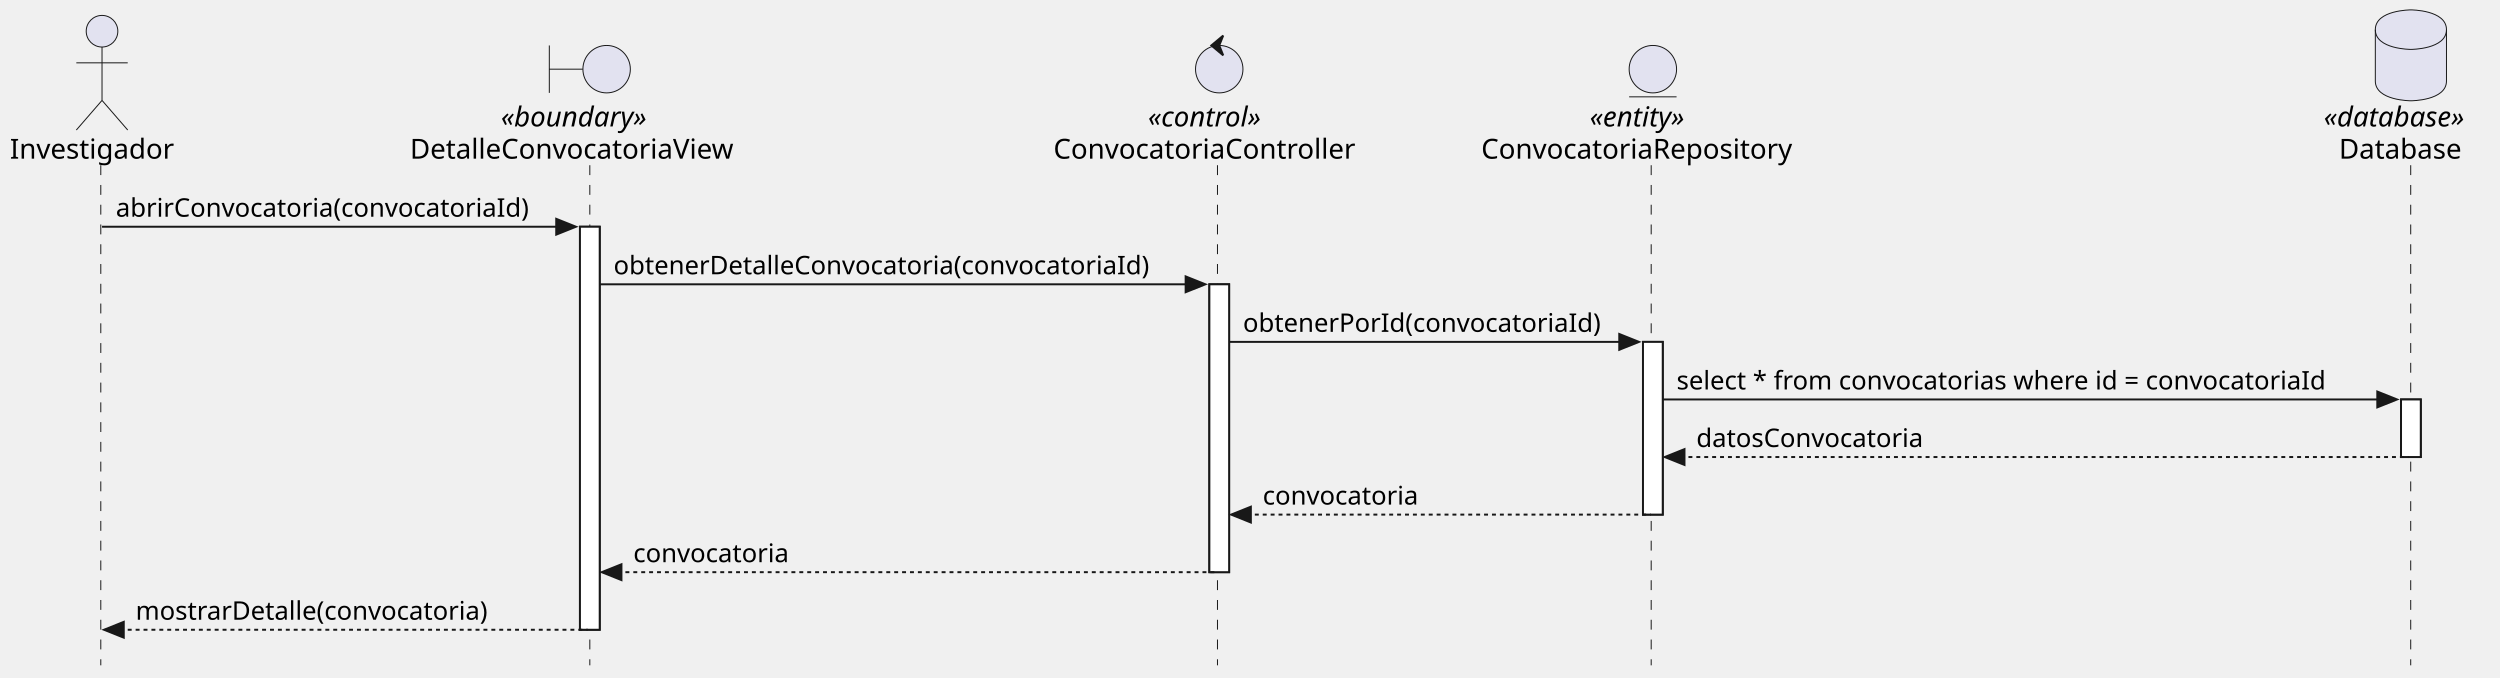
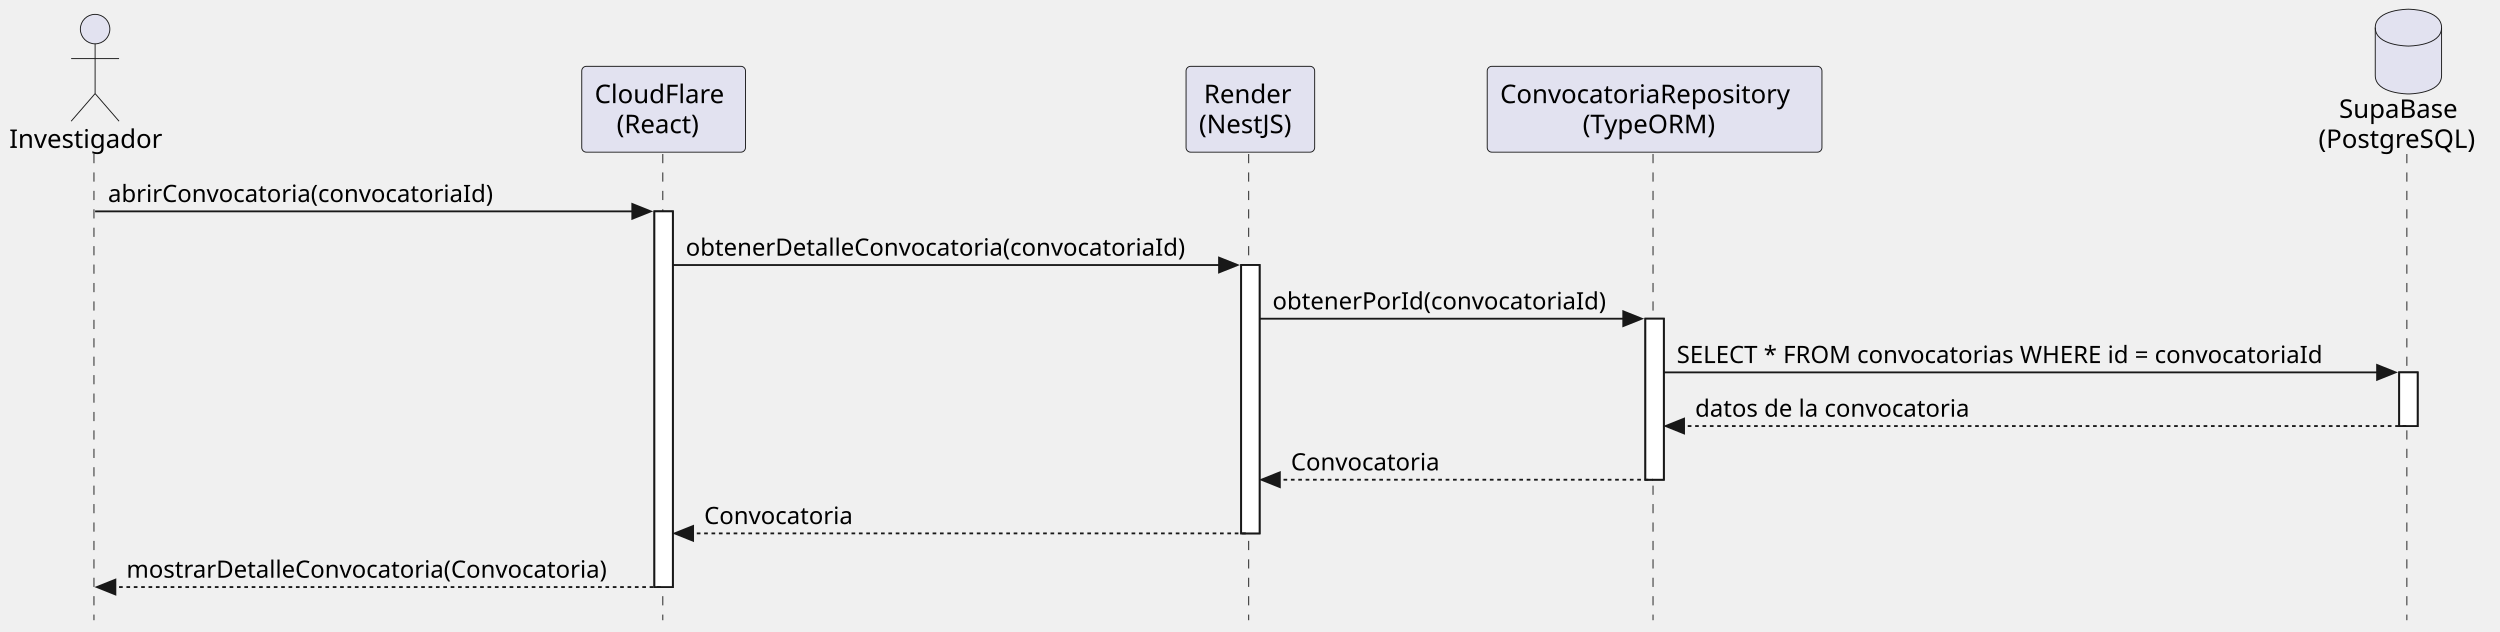
- <svg xmlns="http://www.w3.org/2000/svg" contentStyleType="text/css" data-diagram-type="SEQUENCE" height="343px" preserveAspectRatio="none" style="width:1265px;height:343px;background:#FFFFFF;" version="1.1" viewBox="0 0 1265 343" width="1265px" zoomAndPan="magnify">
+ <svg xmlns="http://www.w3.org/2000/svg" contentStyleType="text/css" data-diagram-type="SEQUENCE" height="343px" preserveAspectRatio="none" style="width:1357px;height:343px;background:#FFFFFF;" version="1.1" viewBox="0 0 1357 343" width="1357px" zoomAndPan="magnify">
  <defs />
  <g>
    <g>
-       <rect fill="#FFFFFF" height="203.93" style="stroke:#181818;stroke-width:1;" width="10" x="293.452" y="114.727" />
+       <rect fill="#FFFFFF" height="203.93" style="stroke:#181818;stroke-width:1;" width="10" x="355.212" y="114.727" />
    </g>
    <g>
-       <rect fill="#FFFFFF" height="145.664" style="stroke:#181818;stroke-width:1;" width="10" x="611.937" y="143.859" />
+       <rect fill="#FFFFFF" height="145.664" style="stroke:#181818;stroke-width:1;" width="10" x="673.697" y="143.859" />
    </g>
    <g>
-       <rect fill="#FFFFFF" height="87.398" style="stroke:#181818;stroke-width:1;" width="10" x="831.347" y="172.992" />
+       <rect fill="#FFFFFF" height="87.398" style="stroke:#181818;stroke-width:1;" width="10" x="893.108" y="172.992" />
    </g>
    <g>
-       <rect fill="#FFFFFF" height="29.133" style="stroke:#181818;stroke-width:1;" width="10" x="1214.915" y="202.125" />
+       <rect fill="#FFFFFF" height="29.133" style="stroke:#181818;stroke-width:1;" width="10" x="1302.288" y="202.125" />
    </g>
    <g class="participant-lifeline" data-entity-uid="part1" data-qualified-name="Investigador" id="part1-lifeline">
      <g>
        <rect fill="#000000" fill-opacity="0" height="253.062" width="8" x="47.623" y="83.594" />
        <line style="stroke:#181818;stroke-width:0.5;stroke-dasharray:5,5;" x1="51" x2="51" y1="83.594" y2="336.656" />
      </g>
    </g>
-     <g class="participant-lifeline" data-entity-uid="part2" data-qualified-name="DetalleConvocatoriaView" id="part2-lifeline">
+     <g class="participant-lifeline" data-entity-uid="part2" data-qualified-name="View" id="part2-lifeline">
      <g>
-         <rect fill="#000000" fill-opacity="0" height="253.062" width="8" x="294.452" y="83.594" />
-         <line style="stroke:#181818;stroke-width:0.5;stroke-dasharray:5,5;" x1="298.449" x2="298.449" y1="83.594" y2="336.656" />
+         <rect fill="#000000" fill-opacity="0" height="253.062" width="8" x="356.212" y="83.594" />
+         <line style="stroke:#181818;stroke-width:0.5;stroke-dasharray:5,5;" x1="359.772" x2="359.772" y1="83.594" y2="336.656" />
      </g>
    </g>
-     <g class="participant-lifeline" data-entity-uid="part3" data-qualified-name="ConvocatoriaController" id="part3-lifeline">
+     <g class="participant-lifeline" data-entity-uid="part3" data-qualified-name="Controller" id="part3-lifeline">
      <g>
-         <rect fill="#000000" fill-opacity="0" height="253.062" width="8" x="612.937" y="83.594" />
-         <line style="stroke:#181818;stroke-width:0.5;stroke-dasharray:5,5;" x1="616.04" x2="616.04" y1="83.594" y2="336.656" />
+         <rect fill="#000000" fill-opacity="0" height="253.062" width="8" x="674.697" y="83.594" />
+         <line style="stroke:#181818;stroke-width:0.5;stroke-dasharray:5,5;" x1="677.793" x2="677.793" y1="83.594" y2="336.656" />
      </g>
    </g>
-     <g class="participant-lifeline" data-entity-uid="part4" data-qualified-name="ConvocatoriaRepository" id="part4-lifeline">
+     <g class="participant-lifeline" data-entity-uid="part4" data-qualified-name="Repository" id="part4-lifeline">
      <g>
-         <rect fill="#000000" fill-opacity="0" height="253.062" width="8" x="832.347" y="83.594" />
-         <line style="stroke:#181818;stroke-width:0.5;stroke-dasharray:5,5;" x1="835.501" x2="835.501" y1="83.594" y2="336.656" />
+         <rect fill="#000000" fill-opacity="0" height="253.062" width="8" x="894.108" y="83.594" />
+         <line style="stroke:#181818;stroke-width:0.5;stroke-dasharray:5,5;" x1="897.262" x2="897.262" y1="83.594" y2="336.656" />
      </g>
    </g>
-     <g class="participant-lifeline" data-entity-uid="part5" data-qualified-name="Database" id="part5-lifeline">
+     <g class="participant-lifeline" data-entity-uid="part5" data-qualified-name="DB" id="part5-lifeline">
      <g>
-         <rect fill="#000000" fill-opacity="0" height="253.062" width="8" x="1215.915" y="83.594" />
-         <line style="stroke:#181818;stroke-width:0.5;stroke-dasharray:5,5;" x1="1219.82" x2="1219.82" y1="83.594" y2="336.656" />
+         <rect fill="#000000" fill-opacity="0" height="253.062" width="8" x="1303.288" y="83.594" />
+         <line style="stroke:#181818;stroke-width:0.5;stroke-dasharray:5,5;" x1="1306.45" x2="1306.45" y1="83.594" y2="336.656" />
      </g>
    </g>
    <g class="participant participant-head" data-entity-uid="part1" data-qualified-name="Investigador" id="part1-head">
      <text fill="#000000" font-family="sans-serif" font-size="14" lengthAdjust="spacing" textLength="87.247" x="5" y="80.292">Investigador</text>
      <ellipse cx="51.623" cy="15.797" fill="#E2E2F0" rx="8" ry="8" style="stroke:#181818;stroke-width:0.5;" />
      <path d="M51.623,23.797 L51.623,50.797 M38.623,31.797 L64.624,31.797 M51.623,50.797 L38.623,65.797 M51.623,50.797 L64.624,65.797" fill="none" style="stroke:#181818;stroke-width:0.5;" />
    </g>
-     <g class="participant participant-head" data-entity-uid="part2" data-qualified-name="DetalleConvocatoriaView" id="part2-head">
-       <text fill="#000000" font-family="sans-serif" font-size="14" font-style="italic" lengthAdjust="spacing" textLength="83.986" x="253.458" y="63.995">«boundary»</text>
-       <text fill="#000000" font-family="sans-serif" font-size="14" lengthAdjust="spacing" textLength="176.005" x="207.449" y="80.292">DetalleConvocatoriaView</text>
-       <path d="M277.952,23 L277.952,47 M277.952,35 L294.952,35" fill="none" style="stroke:#181818;stroke-width:0.5;" />
-       <ellipse cx="306.952" cy="35" fill="#E2E2F0" rx="12" ry="12" style="stroke:#181818;stroke-width:0.5;" />
+     <g class="participant participant-head" data-entity-uid="part2" data-qualified-name="View" id="part2-head">
+       <rect fill="#E2E2F0" height="46.594" rx="2.5" ry="2.5" style="stroke:#181818;stroke-width:0.5;" width="88.881" x="315.772" y="36" />
+       <text fill="#000000" font-family="sans-serif" font-size="14" lengthAdjust="spacing" textLength="74.881" x="322.772" y="55.995">CloudFlare</text>
+       <text fill="#000000" font-family="sans-serif" font-size="14" lengthAdjust="spacing" textLength="51.03" x="334.697" y="72.292">(React)</text>
    </g>
-     <g class="participant participant-head" data-entity-uid="part3" data-qualified-name="ConvocatoriaController" id="part3-head">
-       <text fill="#000000" font-family="sans-serif" font-size="14" font-style="italic" lengthAdjust="spacing" textLength="66.117" x="580.878" y="63.995">«control»</text>
-       <text fill="#000000" font-family="sans-serif" font-size="14" lengthAdjust="spacing" textLength="161.793" x="533.04" y="80.292">ConvocatoriaController</text>
-       <ellipse cx="616.937" cy="35" fill="#E2E2F0" rx="12" ry="12" style="stroke:#181818;stroke-width:0.5;" />
-       <polygon fill="#181818" points="612.937,23,618.937,18,616.937,23,618.937,28,612.937,23" style="stroke:#181818;stroke-width:1;" />
+     <g class="participant participant-head" data-entity-uid="part3" data-qualified-name="Controller" id="part3-head">
+       <rect fill="#E2E2F0" height="46.594" rx="2.5" ry="2.5" style="stroke:#181818;stroke-width:0.5;" width="69.809" x="643.793" y="36" />
+       <text fill="#000000" font-family="sans-serif" font-size="14" lengthAdjust="spacing" textLength="50.47" x="653.462" y="55.995">Render</text>
+       <text fill="#000000" font-family="sans-serif" font-size="14" lengthAdjust="spacing" textLength="55.809" x="650.793" y="72.292">(NestJS)</text>
    </g>
-     <g class="participant participant-head" data-entity-uid="part4" data-qualified-name="ConvocatoriaRepository" id="part4-head">
-       <text fill="#000000" font-family="sans-serif" font-size="14" font-style="italic" lengthAdjust="spacing" textLength="57.921" x="804.387" y="63.995">«entity»</text>
-       <text fill="#000000" font-family="sans-serif" font-size="14" lengthAdjust="spacing" textLength="167.692" x="749.501" y="80.292">ConvocatoriaRepository</text>
-       <ellipse cx="836.347" cy="35" fill="#E2E2F0" rx="12" ry="12" style="stroke:#181818;stroke-width:0.5;" />
-       <line style="stroke:#181818;stroke-width:0.5;" x1="824.347" x2="848.347" y1="49" y2="49" />
+     <g class="participant participant-head" data-entity-uid="part4" data-qualified-name="Repository" id="part4-head">
+       <rect fill="#E2E2F0" height="46.594" rx="2.5" ry="2.5" style="stroke:#181818;stroke-width:0.5;" width="181.692" x="807.262" y="36" />
+       <text fill="#000000" font-family="sans-serif" font-size="14" lengthAdjust="spacing" textLength="167.692" x="814.262" y="55.995">ConvocatoriaRepository</text>
+       <text fill="#000000" font-family="sans-serif" font-size="14" lengthAdjust="spacing" textLength="78.087" x="859.064" y="72.292">(TypeORM)</text>
    </g>
-     <g class="participant participant-head" data-entity-uid="part5" data-qualified-name="Database" id="part5-head">
-       <text fill="#000000" font-family="sans-serif" font-size="14" font-style="italic" lengthAdjust="spacing" textLength="82.189" x="1175.82" y="63.995">«database»</text>
-       <text fill="#000000" font-family="sans-serif" font-size="14" lengthAdjust="spacing" textLength="66.801" x="1183.514" y="80.292">Database</text>
-       <path d="M1201.915,15 C1201.915,5 1219.915,5 1219.915,5 C1219.915,5 1237.915,5 1237.915,15 L1237.915,41 C1237.915,51 1219.915,51 1219.915,51 C1219.915,51 1201.915,51 1201.915,41 L1201.915,15" fill="#E2E2F0" style="stroke:#181818;stroke-width:0.5;" />
-       <path d="M1201.915,15 C1201.915,25 1219.915,25 1219.915,25 C1219.915,25 1237.915,25 1237.915,15" fill="none" style="stroke:#181818;stroke-width:0.5;" />
+     <g class="participant participant-head" data-entity-uid="part5" data-qualified-name="DB" id="part5-head">
+       <text fill="#000000" font-family="sans-serif" font-size="14" lengthAdjust="spacing" textLength="69.316" x="1269.63" y="63.995">SupaBase</text>
+       <text fill="#000000" font-family="sans-serif" font-size="14" lengthAdjust="spacing" textLength="91.677" x="1258.45" y="80.292">(PostgreSQL)</text>
+       <path d="M1289.288,15 C1289.288,5 1307.288,5 1307.288,5 C1307.288,5 1325.288,5 1325.288,15 L1325.288,41 C1325.288,51 1307.288,51 1307.288,51 C1307.288,51 1289.288,51 1289.288,41 L1289.288,15" fill="#E2E2F0" style="stroke:#181818;stroke-width:0.5;" />
+       <path d="M1289.288,15 C1289.288,25 1307.288,25 1307.288,25 C1307.288,25 1325.288,25 1325.288,15" fill="none" style="stroke:#181818;stroke-width:0.5;" />
    </g>
    <g>
-       <rect fill="#FFFFFF" height="203.93" style="stroke:#181818;stroke-width:1;" width="10" x="293.452" y="114.727" />
+       <rect fill="#FFFFFF" height="203.93" style="stroke:#181818;stroke-width:1;" width="10" x="355.212" y="114.727" />
    </g>
    <g>
-       <rect fill="#FFFFFF" height="145.664" style="stroke:#181818;stroke-width:1;" width="10" x="611.937" y="143.859" />
+       <rect fill="#FFFFFF" height="145.664" style="stroke:#181818;stroke-width:1;" width="10" x="673.697" y="143.859" />
    </g>
    <g>
-       <rect fill="#FFFFFF" height="87.398" style="stroke:#181818;stroke-width:1;" width="10" x="831.347" y="172.992" />
+       <rect fill="#FFFFFF" height="87.398" style="stroke:#181818;stroke-width:1;" width="10" x="893.108" y="172.992" />
    </g>
    <g>
-       <rect fill="#FFFFFF" height="29.133" style="stroke:#181818;stroke-width:1;" width="10" x="1214.915" y="202.125" />
+       <rect fill="#FFFFFF" height="29.133" style="stroke:#181818;stroke-width:1;" width="10" x="1302.288" y="202.125" />
    </g>
    <g class="message" data-entity-1="part1" data-entity-2="part2" id="msg1">
-       <polygon fill="#181818" points="281.452,110.727,291.452,114.727,281.452,118.727" style="stroke:#181818;stroke-width:1;" />
-       <line style="stroke:#181818;stroke-width:1;" x1="51.623" x2="287.452" y1="114.727" y2="114.727" />
+       <polygon fill="#181818" points="343.212,110.727,353.212,114.727,343.212,118.727" style="stroke:#181818;stroke-width:1;" />
+       <line style="stroke:#181818;stroke-width:1;" x1="51.623" x2="349.212" y1="114.727" y2="114.727" />
      <text fill="#000000" font-family="sans-serif" font-size="13" lengthAdjust="spacing" textLength="222.828" x="58.623" y="109.661">abrirConvocatoria(convocatoriaId)</text>
    </g>
    <g class="message" data-entity-1="part2" data-entity-2="part3" id="msg2">
-       <polygon fill="#181818" points="599.937,139.859,609.937,143.859,599.937,147.859" style="stroke:#181818;stroke-width:1;" />
-       <line style="stroke:#181818;stroke-width:1;" x1="303.452" x2="605.937" y1="143.859" y2="143.859" />
-       <text fill="#000000" font-family="sans-serif" font-size="13" lengthAdjust="spacing" textLength="289.485" x="310.452" y="138.793">obtenerDetalleConvocatoria(convocatoriaId)</text>
+       <polygon fill="#181818" points="661.697,139.859,671.697,143.859,661.697,147.859" style="stroke:#181818;stroke-width:1;" />
+       <line style="stroke:#181818;stroke-width:1;" x1="365.212" x2="667.697" y1="143.859" y2="143.859" />
+       <text fill="#000000" font-family="sans-serif" font-size="13" lengthAdjust="spacing" textLength="289.485" x="372.212" y="138.793">obtenerDetalleConvocatoria(convocatoriaId)</text>
    </g>
    <g class="message" data-entity-1="part3" data-entity-2="part4" id="msg3">
-       <polygon fill="#181818" points="819.347,168.992,829.347,172.992,819.347,176.992" style="stroke:#181818;stroke-width:1;" />
-       <line style="stroke:#181818;stroke-width:1;" x1="621.937" x2="825.347" y1="172.992" y2="172.992" />
-       <text fill="#000000" font-family="sans-serif" font-size="13" lengthAdjust="spacing" textLength="190.411" x="628.937" y="167.926">obtenerPorId(convocatoriaId)</text>
+       <polygon fill="#181818" points="881.108,168.992,891.108,172.992,881.108,176.992" style="stroke:#181818;stroke-width:1;" />
+       <line style="stroke:#181818;stroke-width:1;" x1="683.697" x2="887.108" y1="172.992" y2="172.992" />
+       <text fill="#000000" font-family="sans-serif" font-size="13" lengthAdjust="spacing" textLength="190.411" x="690.697" y="167.926">obtenerPorId(convocatoriaId)</text>
    </g>
    <g class="message" data-entity-1="part4" data-entity-2="part5" id="msg4">
-       <polygon fill="#181818" points="1202.915,198.125,1212.915,202.125,1202.915,206.125" style="stroke:#181818;stroke-width:1;" />
-       <line style="stroke:#181818;stroke-width:1;" x1="841.347" x2="1208.915" y1="202.125" y2="202.125" />
-       <text fill="#000000" font-family="sans-serif" font-size="13" lengthAdjust="spacing" textLength="354.567" x="848.347" y="197.059">select * from convocatorias where id = convocatoriaId</text>
+       <polygon fill="#181818" points="1290.288,198.125,1300.288,202.125,1290.288,206.125" style="stroke:#181818;stroke-width:1;" />
+       <line style="stroke:#181818;stroke-width:1;" x1="903.108" x2="1296.288" y1="202.125" y2="202.125" />
+       <text fill="#000000" font-family="sans-serif" font-size="13" lengthAdjust="spacing" textLength="380.18" x="910.108" y="197.059">SELECT * FROM convocatorias WHERE id = convocatoriaId</text>
    </g>
    <g class="message" data-entity-1="part5" data-entity-2="part4" id="msg5">
-       <polygon fill="#181818" points="852.347,227.258,842.347,231.258,852.347,235.258" style="stroke:#181818;stroke-width:1;" />
-       <line style="stroke:#181818;stroke-width:1;stroke-dasharray:2,2;" x1="846.347" x2="1218.915" y1="231.258" y2="231.258" />
-       <text fill="#000000" font-family="sans-serif" font-size="13" lengthAdjust="spacing" textLength="122.046" x="858.347" y="226.192">datosConvocatoria</text>
+       <polygon fill="#181818" points="914.108,227.258,904.108,231.258,914.108,235.258" style="stroke:#181818;stroke-width:1;" />
+       <line style="stroke:#181818;stroke-width:1;stroke-dasharray:2,2;" x1="908.108" x2="1306.288" y1="231.258" y2="231.258" />
+       <text fill="#000000" font-family="sans-serif" font-size="13" lengthAdjust="spacing" textLength="160.342" x="920.108" y="226.192">datos de la convocatoria</text>
    </g>
    <g class="message" data-entity-1="part4" data-entity-2="part3" id="msg6">
-       <polygon fill="#181818" points="632.937,256.391,622.937,260.391,632.937,264.391" style="stroke:#181818;stroke-width:1;" />
-       <line style="stroke:#181818;stroke-width:1;stroke-dasharray:2,2;" x1="626.937" x2="835.347" y1="260.391" y2="260.391" />
-       <text fill="#000000" font-family="sans-serif" font-size="13" lengthAdjust="spacing" textLength="84.075" x="638.937" y="255.325">convocatoria</text>
+       <polygon fill="#181818" points="694.697,256.391,684.697,260.391,694.697,264.391" style="stroke:#181818;stroke-width:1;" />
+       <line style="stroke:#181818;stroke-width:1;stroke-dasharray:2,2;" x1="688.697" x2="897.108" y1="260.391" y2="260.391" />
+       <text fill="#000000" font-family="sans-serif" font-size="13" lengthAdjust="spacing" textLength="86.004" x="700.697" y="255.325">Convocatoria</text>
    </g>
    <g class="message" data-entity-1="part3" data-entity-2="part2" id="msg7">
-       <polygon fill="#181818" points="314.452,285.523,304.452,289.523,314.452,293.523" style="stroke:#181818;stroke-width:1;" />
-       <line style="stroke:#181818;stroke-width:1;stroke-dasharray:2,2;" x1="308.452" x2="615.937" y1="289.523" y2="289.523" />
-       <text fill="#000000" font-family="sans-serif" font-size="13" lengthAdjust="spacing" textLength="84.075" x="320.452" y="284.457">convocatoria</text>
+       <polygon fill="#181818" points="376.212,285.523,366.212,289.523,376.212,293.523" style="stroke:#181818;stroke-width:1;" />
+       <line style="stroke:#181818;stroke-width:1;stroke-dasharray:2,2;" x1="370.212" x2="677.697" y1="289.523" y2="289.523" />
+       <text fill="#000000" font-family="sans-serif" font-size="13" lengthAdjust="spacing" textLength="86.004" x="382.212" y="284.457">Convocatoria</text>
    </g>
    <g class="message" data-entity-1="part2" data-entity-2="part1" id="msg8">
      <polygon fill="#181818" points="62.623,314.656,52.623,318.656,62.623,322.656" style="stroke:#181818;stroke-width:1;" />
-       <line style="stroke:#181818;stroke-width:1;stroke-dasharray:2,2;" x1="56.623" x2="297.452" y1="318.656" y2="318.656" />
-       <text fill="#000000" font-family="sans-serif" font-size="13" lengthAdjust="spacing" textLength="191.655" x="68.624" y="313.59">mostrarDetalle(convocatoria)</text>
+       <line style="stroke:#181818;stroke-width:1;stroke-dasharray:2,2;" x1="56.623" x2="359.212" y1="318.656" y2="318.656" />
+       <text fill="#000000" font-family="sans-serif" font-size="13" lengthAdjust="spacing" textLength="279.589" x="68.624" y="313.59">mostrarDetalleConvocatoria(Convocatoria)</text>
    </g>
  </g>
</svg>
